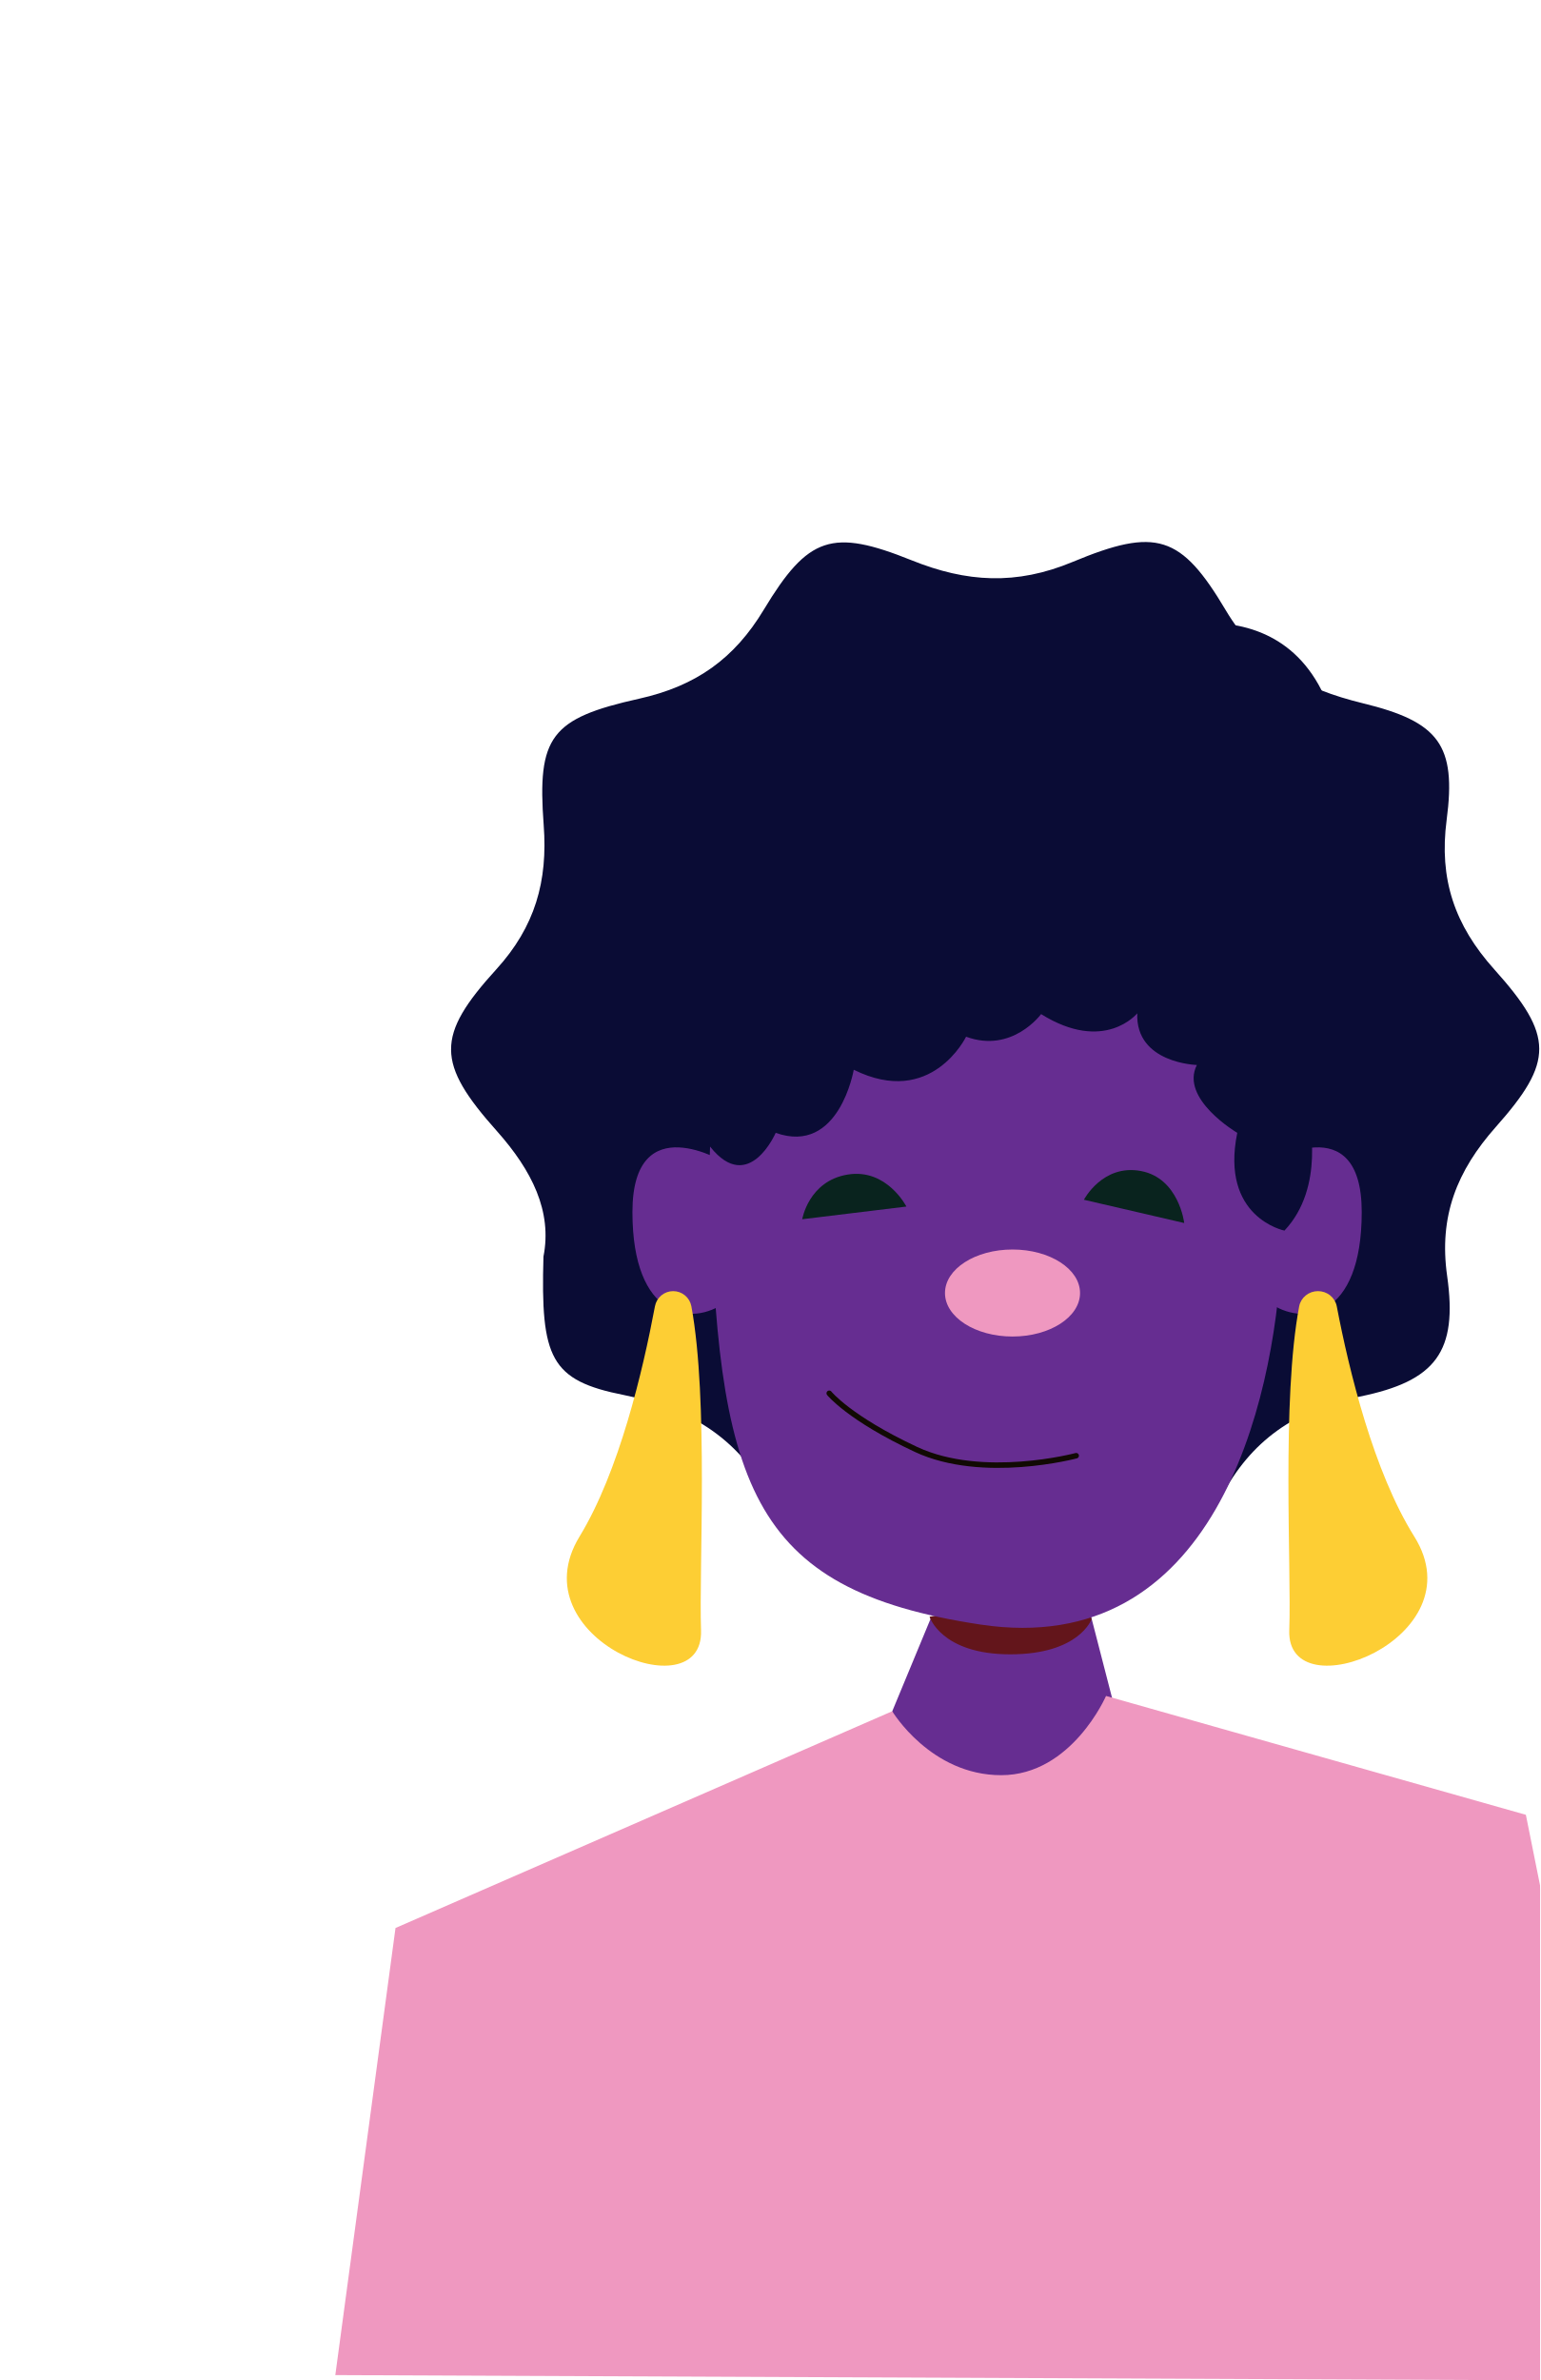
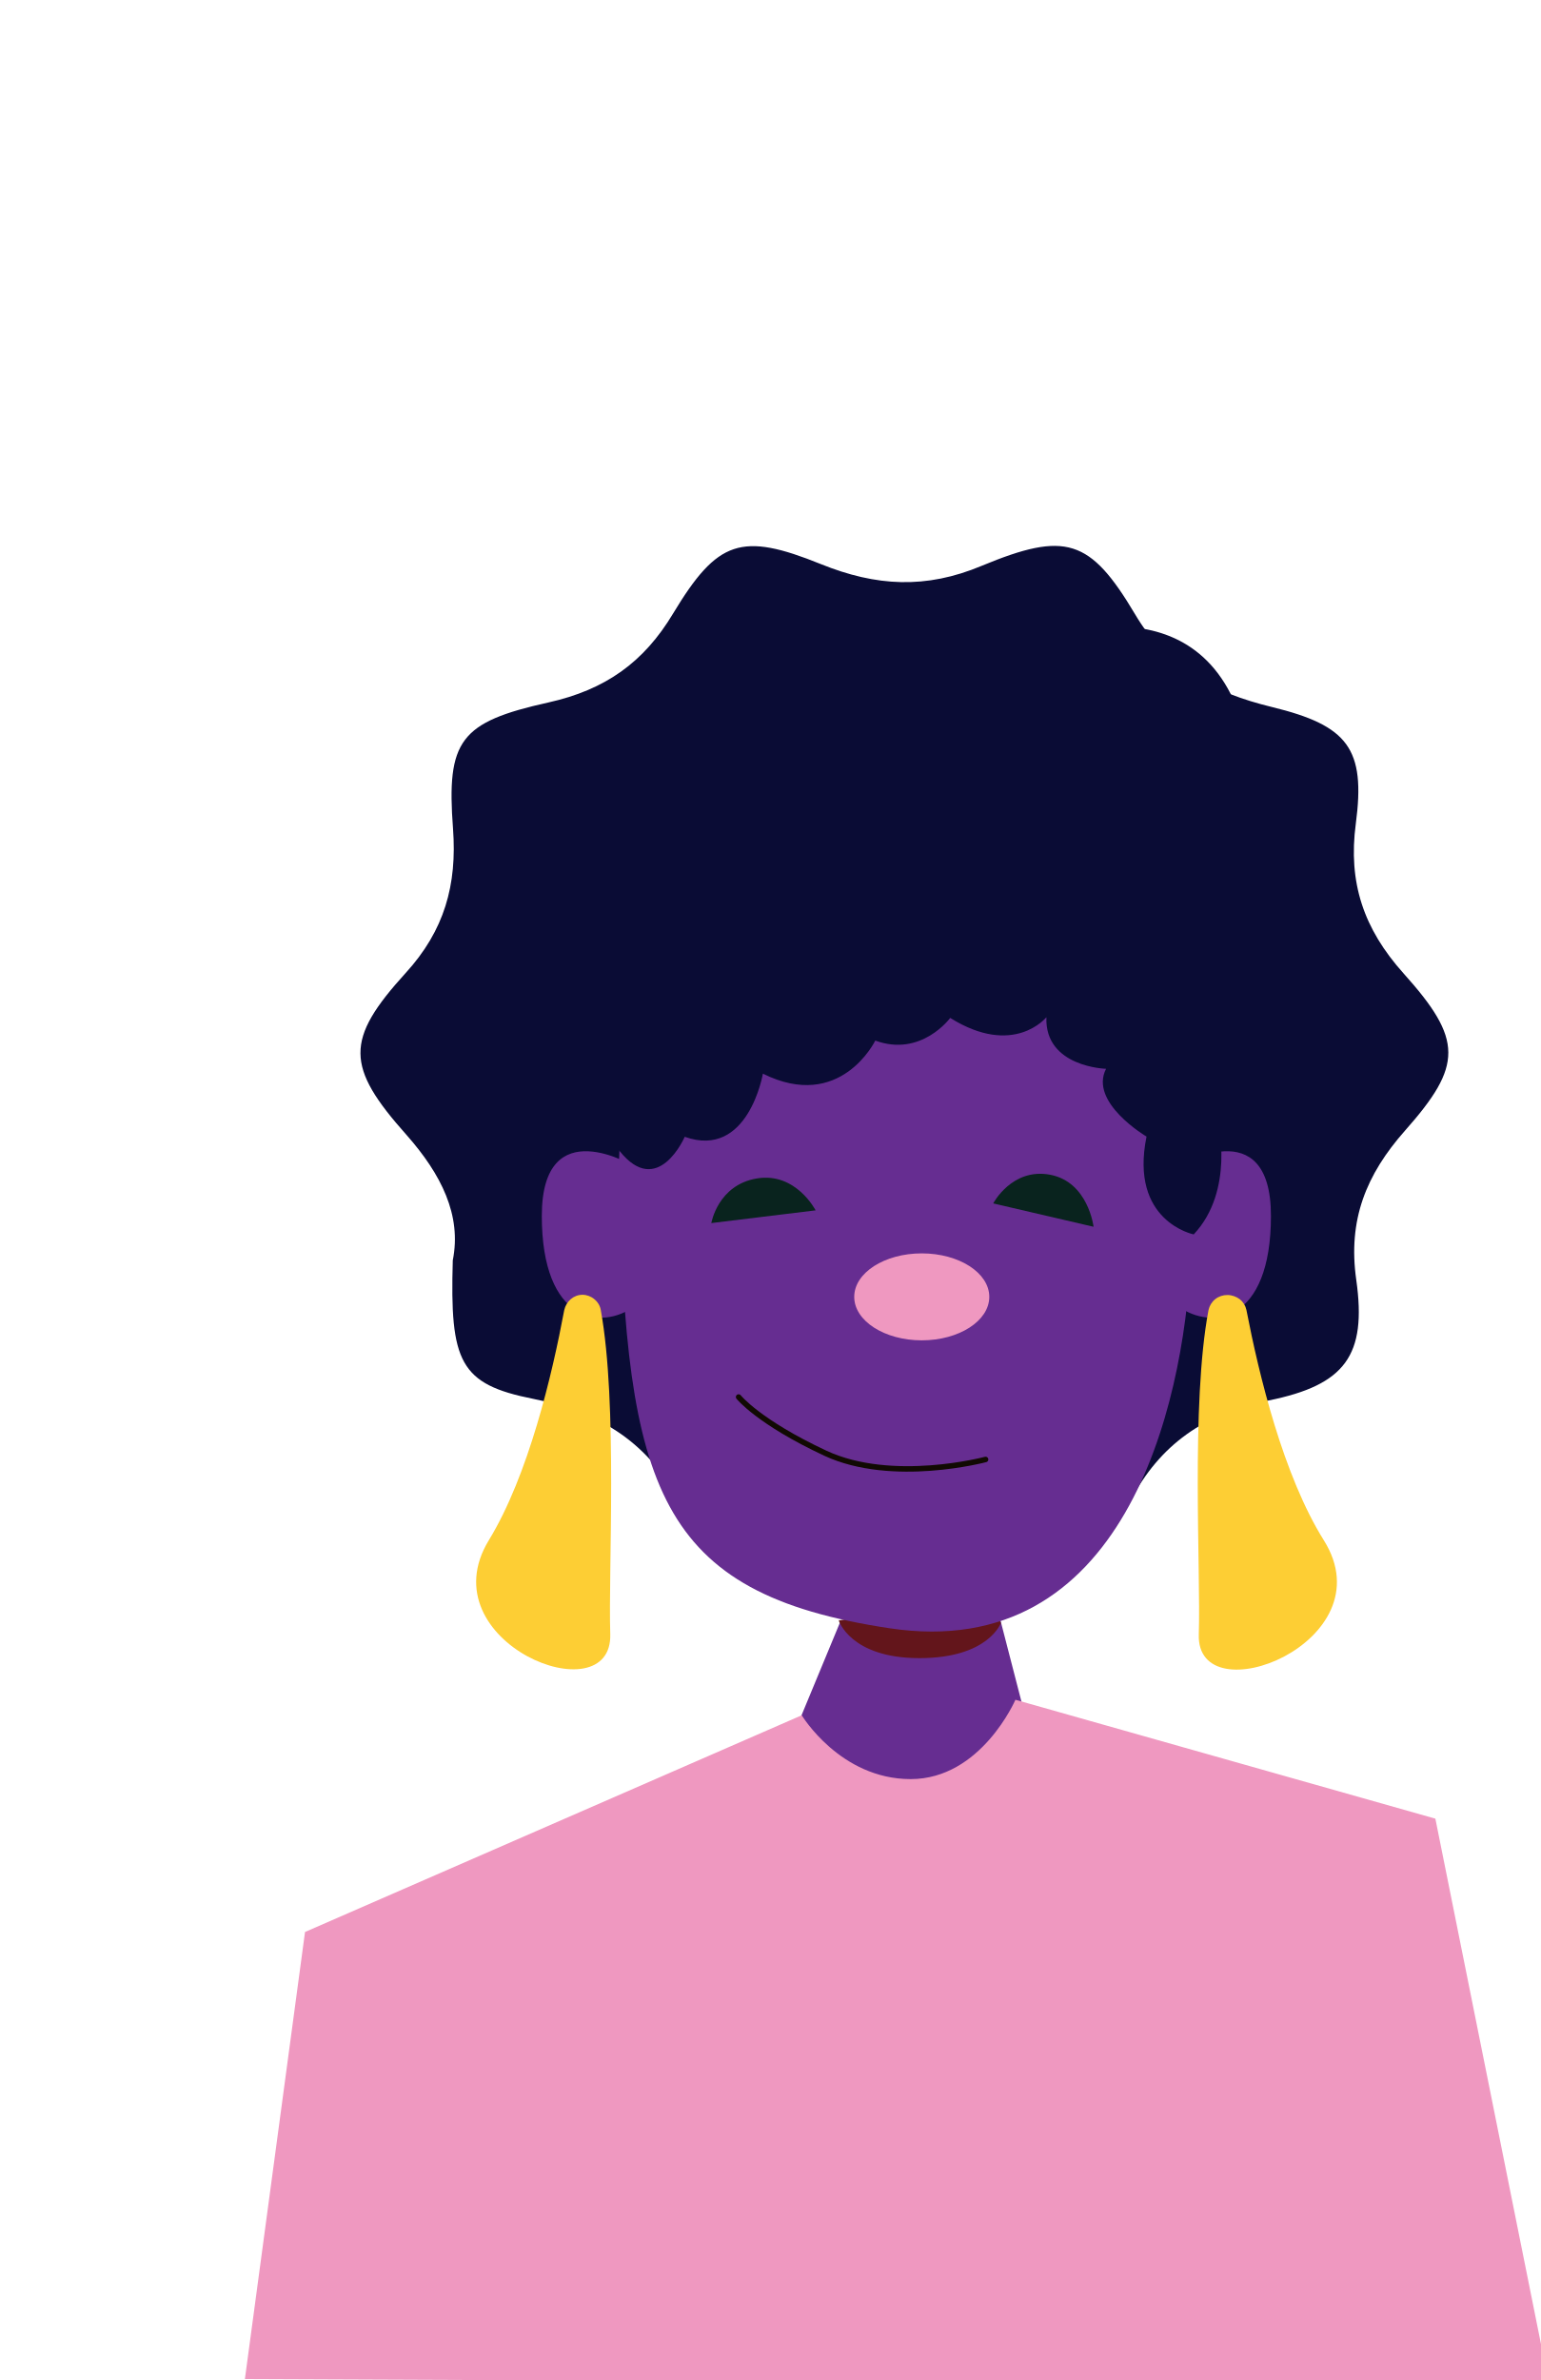
- <svg xmlns="http://www.w3.org/2000/svg" width="666" height="1029" viewBox="0 0 666 1029" fill="none">
-   <mask id="mask0_104_11507" style="mask-type:alpha" maskUnits="userSpaceOnUse" x="0" y="0" width="666" height="1029">
-     <rect width="666" height="1029" fill="#D9D9D9" />
-   </mask>
-   <g mask="url(#mask0_104_11507)">
-     <path d="M235.008 543.289C238.867 523.746 229.998 506.06 214.965 489.132C188.558 459.573 188.408 447.897 214.614 419.096C231.401 400.653 236.938 380.988 235.109 356.731C232.253 318.5 238.09 310.61 276.373 302.085C301.001 296.613 317.587 284.741 330.315 263.561C349.481 231.805 359.828 228.409 394.203 242.236C417.954 251.811 439.475 253.106 463.853 242.944C500.006 227.896 510.68 231.219 530.072 263.855C544.002 287.306 563.92 297.859 589.375 304.063C622.196 312.051 629.862 322.067 625.578 354.508C622.221 380.035 628.985 399.969 646.223 419.169C672.003 447.872 671.928 458.987 646.899 487.177C629.988 506.231 622.121 525.896 625.803 551.741C630.413 584.304 621.018 597.129 587.871 603.846C560.136 609.465 540.845 622.852 528.092 647.28C515.34 671.708 495.146 679.036 469.866 666.676C442.908 653.607 417.253 653.387 390.169 666.676C366.443 678.475 345.999 673.198 333.847 649.234C320.418 622.778 299.498 609.074 269.859 603.162C238.015 596.86 233.756 587.26 235.008 543.289Z" fill="#0A0C35" />
-     <path d="M548.609 502.736C548.609 502.736 588.857 477.904 588.857 524.039C588.857 570.173 563.174 573.727 548.609 562.991C534.044 552.255 548.609 502.736 548.609 502.736Z" fill="#662D91" />
-     <path d="M313.734 502.736C313.734 502.736 273.485 477.904 273.485 524.039C273.485 570.173 299.169 573.727 313.734 562.991C328.299 552.255 313.734 502.736 313.734 502.736Z" fill="#662D91" />
-     <path d="M402.583 699.485L370.266 777.414H492.076L469.703 690.719L406.759 699.316L402.583 699.485Z" fill="#662D91" />
-     <path d="M472.053 700.018C472.053 700.018 466.792 715.255 436.874 715.255C406.957 715.255 401.97 698.996 401.97 698.996C401.97 698.996 467.341 687.08 472.053 700.018Z" fill="#63151B" />
-     <path d="M489.766 366.19C466.268 356.771 440.108 356.166 416.192 364.49C374.366 378.388 304.623 415.549 306.912 508.746C310.146 641.642 323.159 687.205 424.004 702.385C524.849 717.565 550.9 607.463 554.135 542.925C556.921 487.603 562.221 396.007 489.766 366.19Z" fill="#662D91" />
-     <path d="M478.284 733.25C478.284 733.25 463.46 767.506 432.939 767.506C402.419 767.506 385.823 739.857 385.823 739.857L171.029 833.573L145 1026.88L709 1029.32L659.837 784.635L478.284 733.25Z" fill="#EF98C0" />
-     <path d="M391.959 521.659C391.959 521.659 383.494 505.067 366.59 507.82C349.686 510.573 346.905 527.141 346.905 527.141" fill="#09231E" />
-     <path d="M512.1 528.778C512.1 528.778 509.838 509.365 493.331 506.282C476.824 503.2 468.715 518.715 468.715 518.715" fill="#09231E" />
-     <path d="M465.378 629.38C465.378 629.38 425.041 640.177 396.124 626.669C367.207 613.16 358.585 602.387 358.585 602.387" stroke="#110A03" stroke-width="2.371" stroke-miterlimit="10" stroke-linecap="round" />
-     <path d="M561.818 564.746C562.183 562.909 563.193 561.253 564.675 560.063C566.156 558.872 568.016 558.221 569.936 558.221C571.856 558.221 573.716 558.872 575.197 560.063C576.679 561.253 577.688 562.909 578.053 564.746C583.406 592.664 593.987 636.232 611.579 664.321C639.224 708.403 556.29 740.509 557.521 704.876C558.501 677.913 554.128 605.35 561.818 564.746Z" fill="#FDCE34" />
-     <path d="M298.977 564.787C298.635 562.942 297.661 561.276 296.221 560.077C294.782 558.877 292.97 558.221 291.098 558.221C289.226 558.221 287.414 558.877 285.975 560.077C284.535 561.276 283.561 562.942 283.219 564.787C277.991 592.698 267.731 636.254 250.606 664.336C223.733 708.406 304.351 740.503 303.154 704.88C302.226 677.924 306.452 605.38 298.977 564.787Z" fill="#FDCE34" />
-     <path d="M437.845 577.851C453.972 577.851 467.046 569.429 467.046 559.04C467.046 548.651 453.972 540.229 437.845 540.229C421.717 540.229 408.644 548.651 408.644 559.04C408.644 569.429 421.717 577.851 437.845 577.851Z" fill="#EF98C0" />
-     <path d="M555.442 532.049C555.442 532.049 527.548 526.451 535.033 489.784C535.033 489.784 510.083 475.116 517.568 460.449C517.568 460.449 490.947 459.741 491.795 438.107C491.795 438.107 477.648 455.56 450.203 438.449C450.203 438.449 437.728 455.56 417.768 448.227C417.768 448.227 402.798 479.199 369.191 462.503C369.191 462.503 362.878 499.562 335.433 489.784C335.433 489.784 323.832 516.673 307.19 495.895C290.548 475.116 270.563 492.228 268.068 448.227C268.068 448.227 225.653 416.448 260.583 377.336C260.583 377.336 247.185 313.584 297.559 310.015C297.559 310.015 336.357 253.253 392.045 290.85C392.045 290.85 422.958 239.735 481.491 277.992C481.491 277.992 552.498 245.333 574.953 306.446C574.953 306.446 623.905 345.558 594.439 382.225C594.439 382.225 606.914 435.271 565.971 444.193C565.971 444.193 581.939 457.467 565.971 483.306C565.872 483.403 573.257 513.202 555.442 532.049Z" fill="#0A0C35" />
-   </g>
+ <svg xmlns="http://www.w3.org/2000/svg" version="1.1" id="Capa_1" x="0px" y="0px" viewBox="0 0 666 1029" style="enable-background:new 0 0 666 1029;" xml:space="preserve">
+   <style type="text/css">
+ 	.st0{fill:#0A0C35;}
+ 	.st1{fill:#662D91;}
+ 	.st2{fill:#63151B;}
+ 	.st3{fill:#EF98C0;}
+ 	.st4{fill:#09231E;}
+ 	.st5{fill:none;stroke:#110A03;stroke-width:2.371;stroke-linecap:round;stroke-miterlimit:10;}
+ 	.st6{fill:#FDCE34;}
+ </style>
+   <path class="st0" d="M195.8,544.9c3.9-19.5-5-37.2-20-54.2c-26.4-29.6-26.6-41.2-0.4-70c16.8-18.4,22.3-38.1,20.5-62.4  c-2.9-38.2,3-46.1,41.3-54.6c24.6-5.5,41.2-17.3,53.9-38.5c19.2-31.8,29.5-35.2,63.9-21.3c23.8,9.6,45.3,10.9,69.6,0.7  c36.2-15,46.8-11.7,66.2,20.9c13.9,23.5,33.8,34,59.3,40.2c32.8,8,40.5,18,36.2,50.4c-3.4,25.5,3.4,45.5,20.6,64.7  c25.8,28.7,25.7,39.8,0.7,68c-16.9,19.1-24.8,38.7-21.1,64.6c4.6,32.6-4.8,45.4-37.9,52.1c-27.7,5.6-47,19-59.8,43.4  c-12.8,24.4-32.9,31.8-58.2,19.4c-27-13.1-52.6-13.3-79.7,0c-23.7,11.8-44.2,6.5-56.3-17.4c-13.4-26.5-34.3-40.2-64-46.1  C198.8,598.5,194.5,588.9,195.8,544.9z" />
+   <path class="st1" d="M509.4,504.4c0,0,40.2-24.8,40.2,21.3c0,46.1-25.7,49.7-40.2,39C494.8,553.9,509.4,504.4,509.4,504.4z" />
+   <path class="st1" d="M274.5,504.4c0,0-40.2-24.8-40.2,21.3c0,46.1,25.7,49.7,40.2,39C289.1,553.9,274.5,504.4,274.5,504.4z" />
+   <path class="st1" d="M363.4,701.1l-32.3,77.9h121.8l-22.4-86.7l-62.9,8.6L363.4,701.1z" />
+   <path class="st2" d="M432.8,701.7c0,0-5.3,15.2-35.2,15.2c-29.9,0-34.9-16.3-34.9-16.3S428.1,688.7,432.8,701.7z" />
+   <path class="st1" d="M450.6,367.8c-23.5-9.4-49.7-10-73.6-1.7c-41.8,13.9-111.6,51.1-109.3,144.3c3.2,132.9,16.2,178.5,117.1,193.6  s126.9-94.9,130.1-159.5C517.7,489.2,523,397.6,450.6,367.8z" />
+   <path class="st3" d="M439.1,734.9c0,0-14.8,34.3-45.3,34.3c-30.5,0-47.1-27.6-47.1-27.6l-214.8,93.7l-26,193.3l564,2.4l-49.2-244.7  L439.1,734.9z" />
+   <path class="st4" d="M352.7,523.3c0,0-8.5-16.6-25.4-13.8c-16.9,2.8-19.7,19.3-19.7,19.3" />
+   <path class="st4" d="M472.9,530.4c0,0-2.3-19.4-18.8-22.5c-16.5-3.1-24.6,12.4-24.6,12.4" />
+   <path class="st5" d="M426.2,631c0,0-40.3,10.8-69.3-2.7C328,614.8,319.4,604,319.4,604" />
+   <path class="st6" d="M522.6,566.4c0.4-1.8,1.4-3.5,2.9-4.7c1.5-1.2,3.3-1.8,5.3-1.8c1.9,0,3.8,0.7,5.3,1.8c1.5,1.2,2.5,2.8,2.9,4.7  c5.4,27.9,15.9,71.5,33.5,99.6c27.6,44.1-55.3,76.2-54.1,40.6C519.3,679.5,514.9,607,522.6,566.4z" />
+   <path class="st6" d="M259.8,566.4c-0.3-1.8-1.3-3.5-2.8-4.7c-1.4-1.2-3.3-1.9-5.1-1.9c-1.9,0-3.7,0.7-5.1,1.9  c-1.4,1.2-2.4,2.9-2.8,4.7c-5.2,27.9-15.5,71.5-32.6,99.5c-26.9,44.1,53.7,76.2,52.5,40.5C263,679.6,267.2,607,259.8,566.4z" />
+   <path class="st3" d="M398.6,579.5c16.1,0,29.2-8.4,29.2-18.8c0-10.4-13.1-18.8-29.2-18.8c-16.1,0-29.2,8.4-29.2,18.8  C369.4,571.1,382.5,579.5,398.6,579.5z" />
+   <path class="st0" d="M516.2,533.7c0,0-27.9-5.6-20.4-42.3c0,0-25-14.7-17.5-29.3c0,0-26.6-0.7-25.8-22.3c0,0-14.1,17.5-41.6,0.3  c0,0-12.5,17.1-32.4,9.8c0,0-15,31-48.6,14.3c0,0-6.3,37.1-33.8,27.3c0,0-11.6,26.9-28.2,6.1c-16.6-20.8-36.6-3.7-39.1-47.7  c0,0-42.4-31.8-7.5-70.9c0,0-13.4-63.8,37-67.3c0,0,38.8-56.8,94.5-19.2c0,0,30.9-51.1,89.4-12.9c0,0,71-32.7,93.5,28.5  c0,0,49,39.1,19.5,75.8c0,0,12.5,53-28.5,62c0,0,16,13.3,0,39.1C526.7,485,534,514.8,516.2,533.7z" />
</svg>
